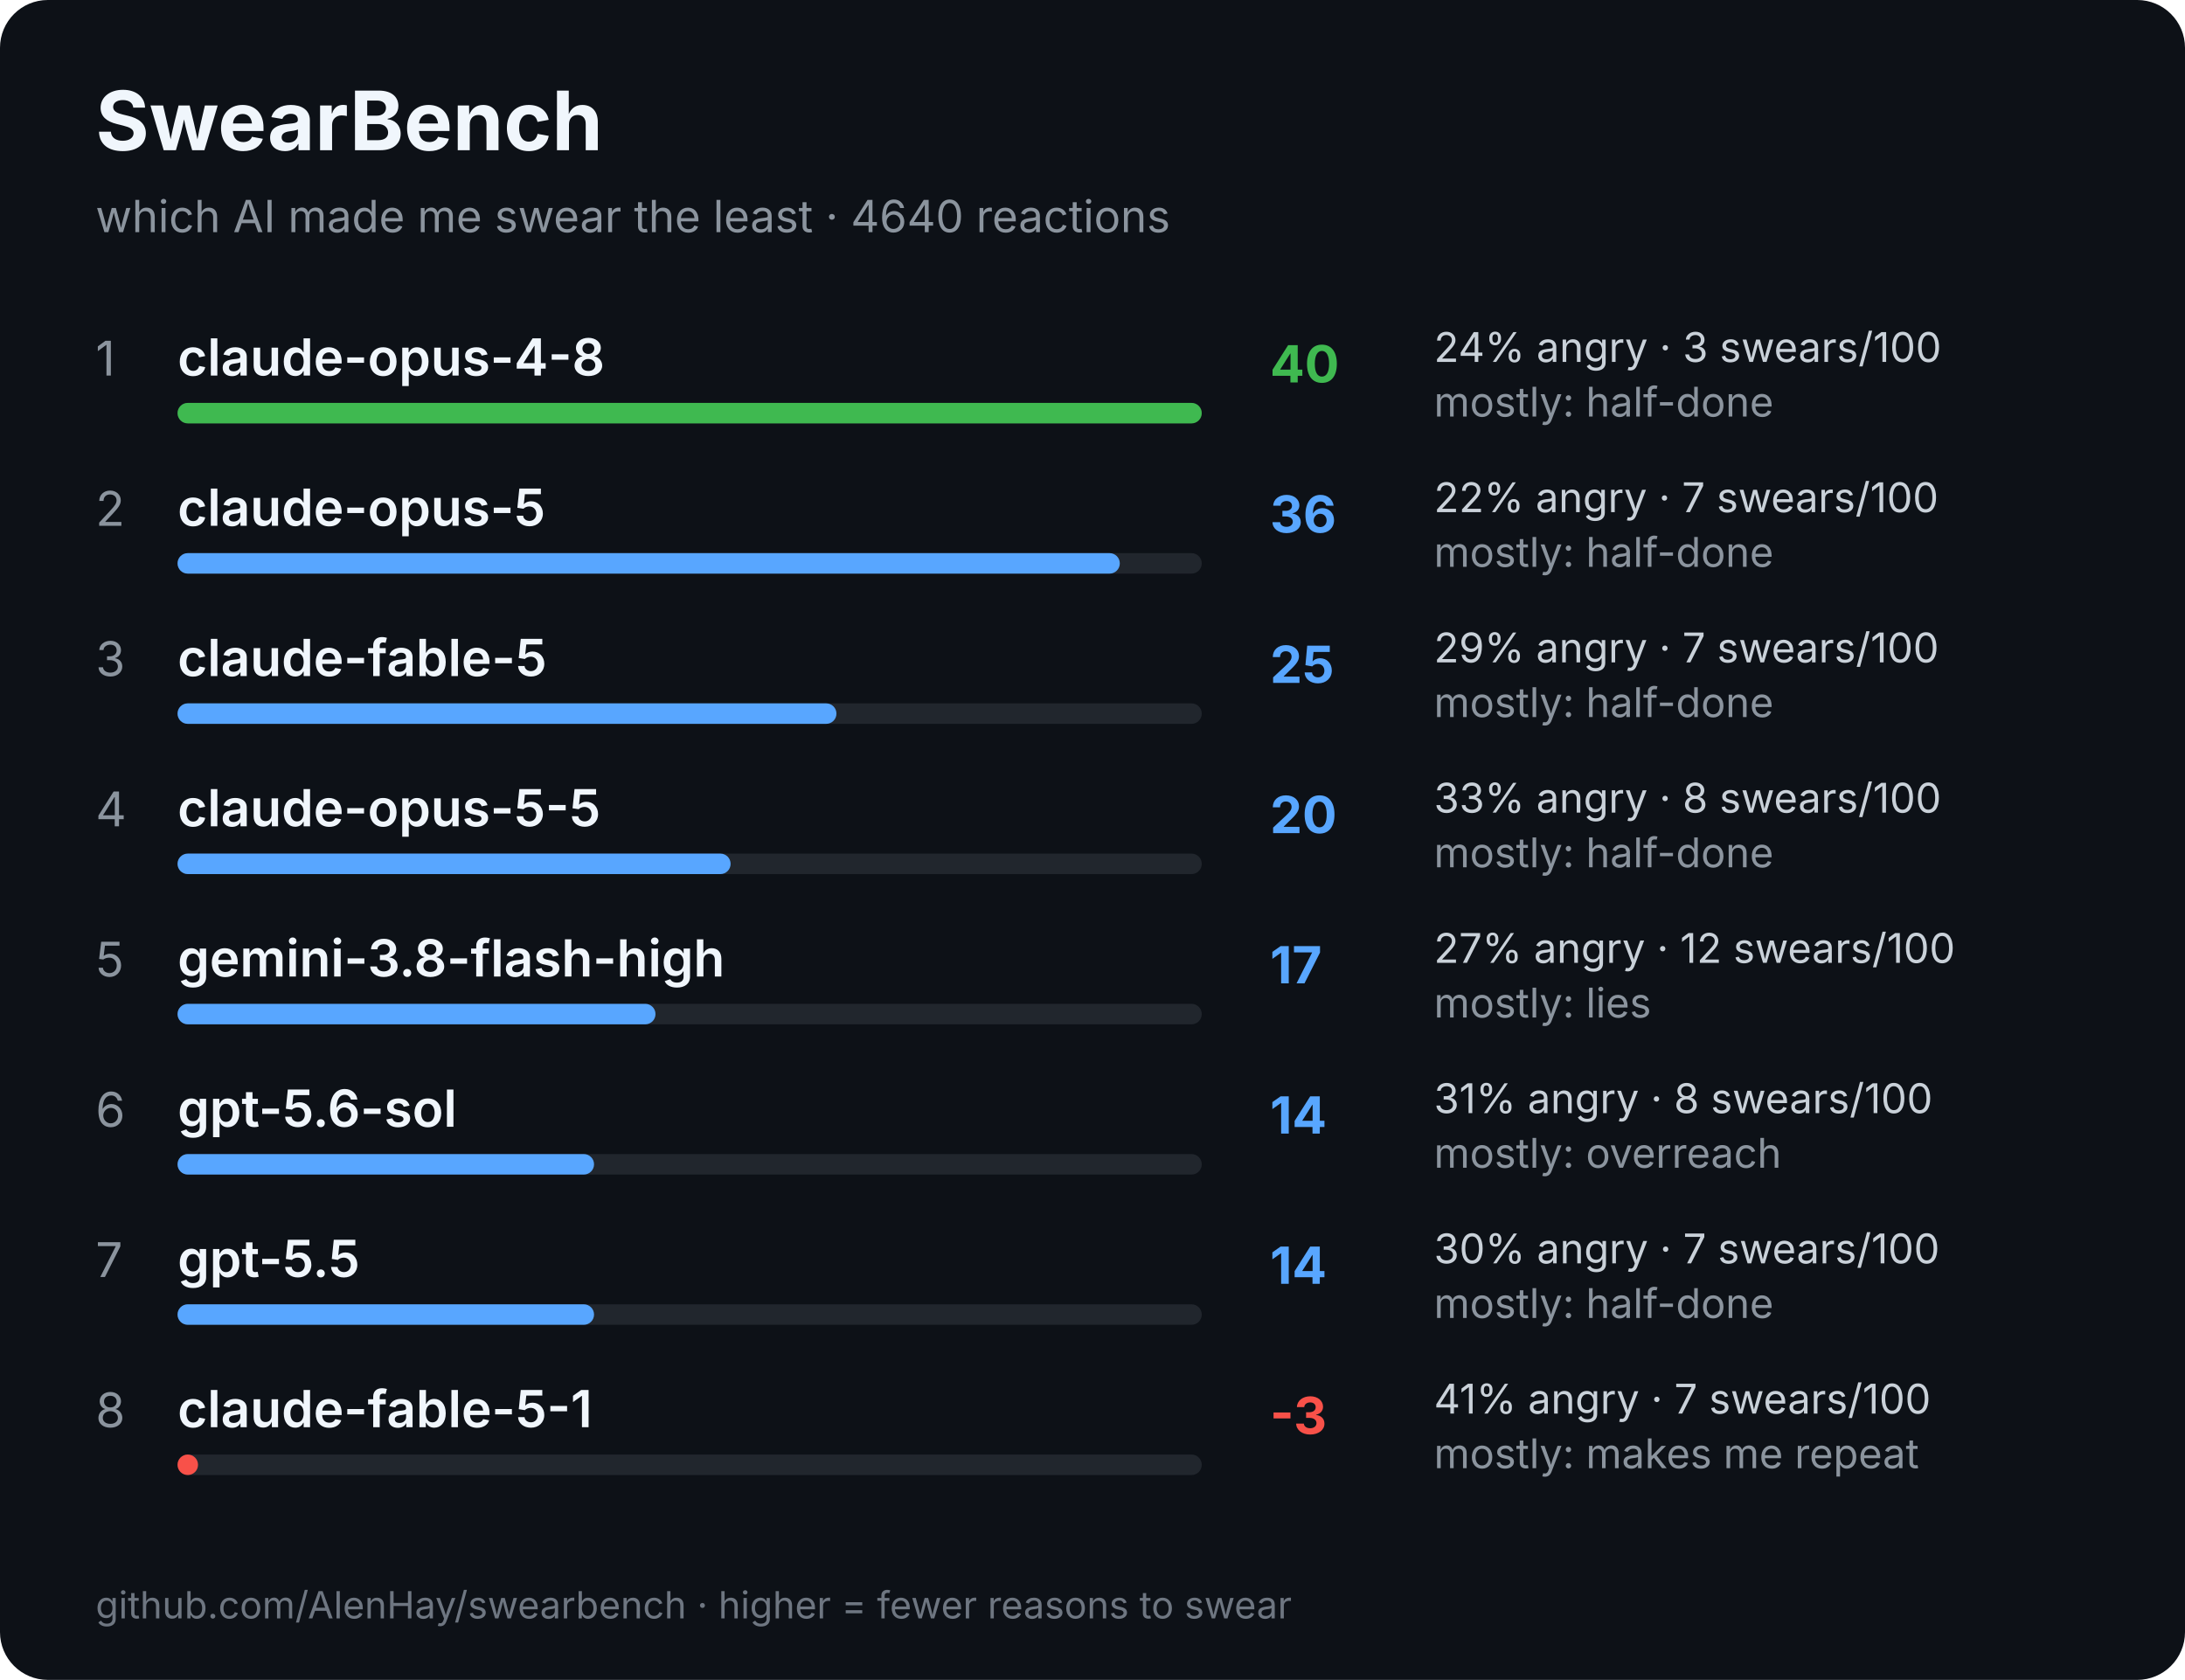
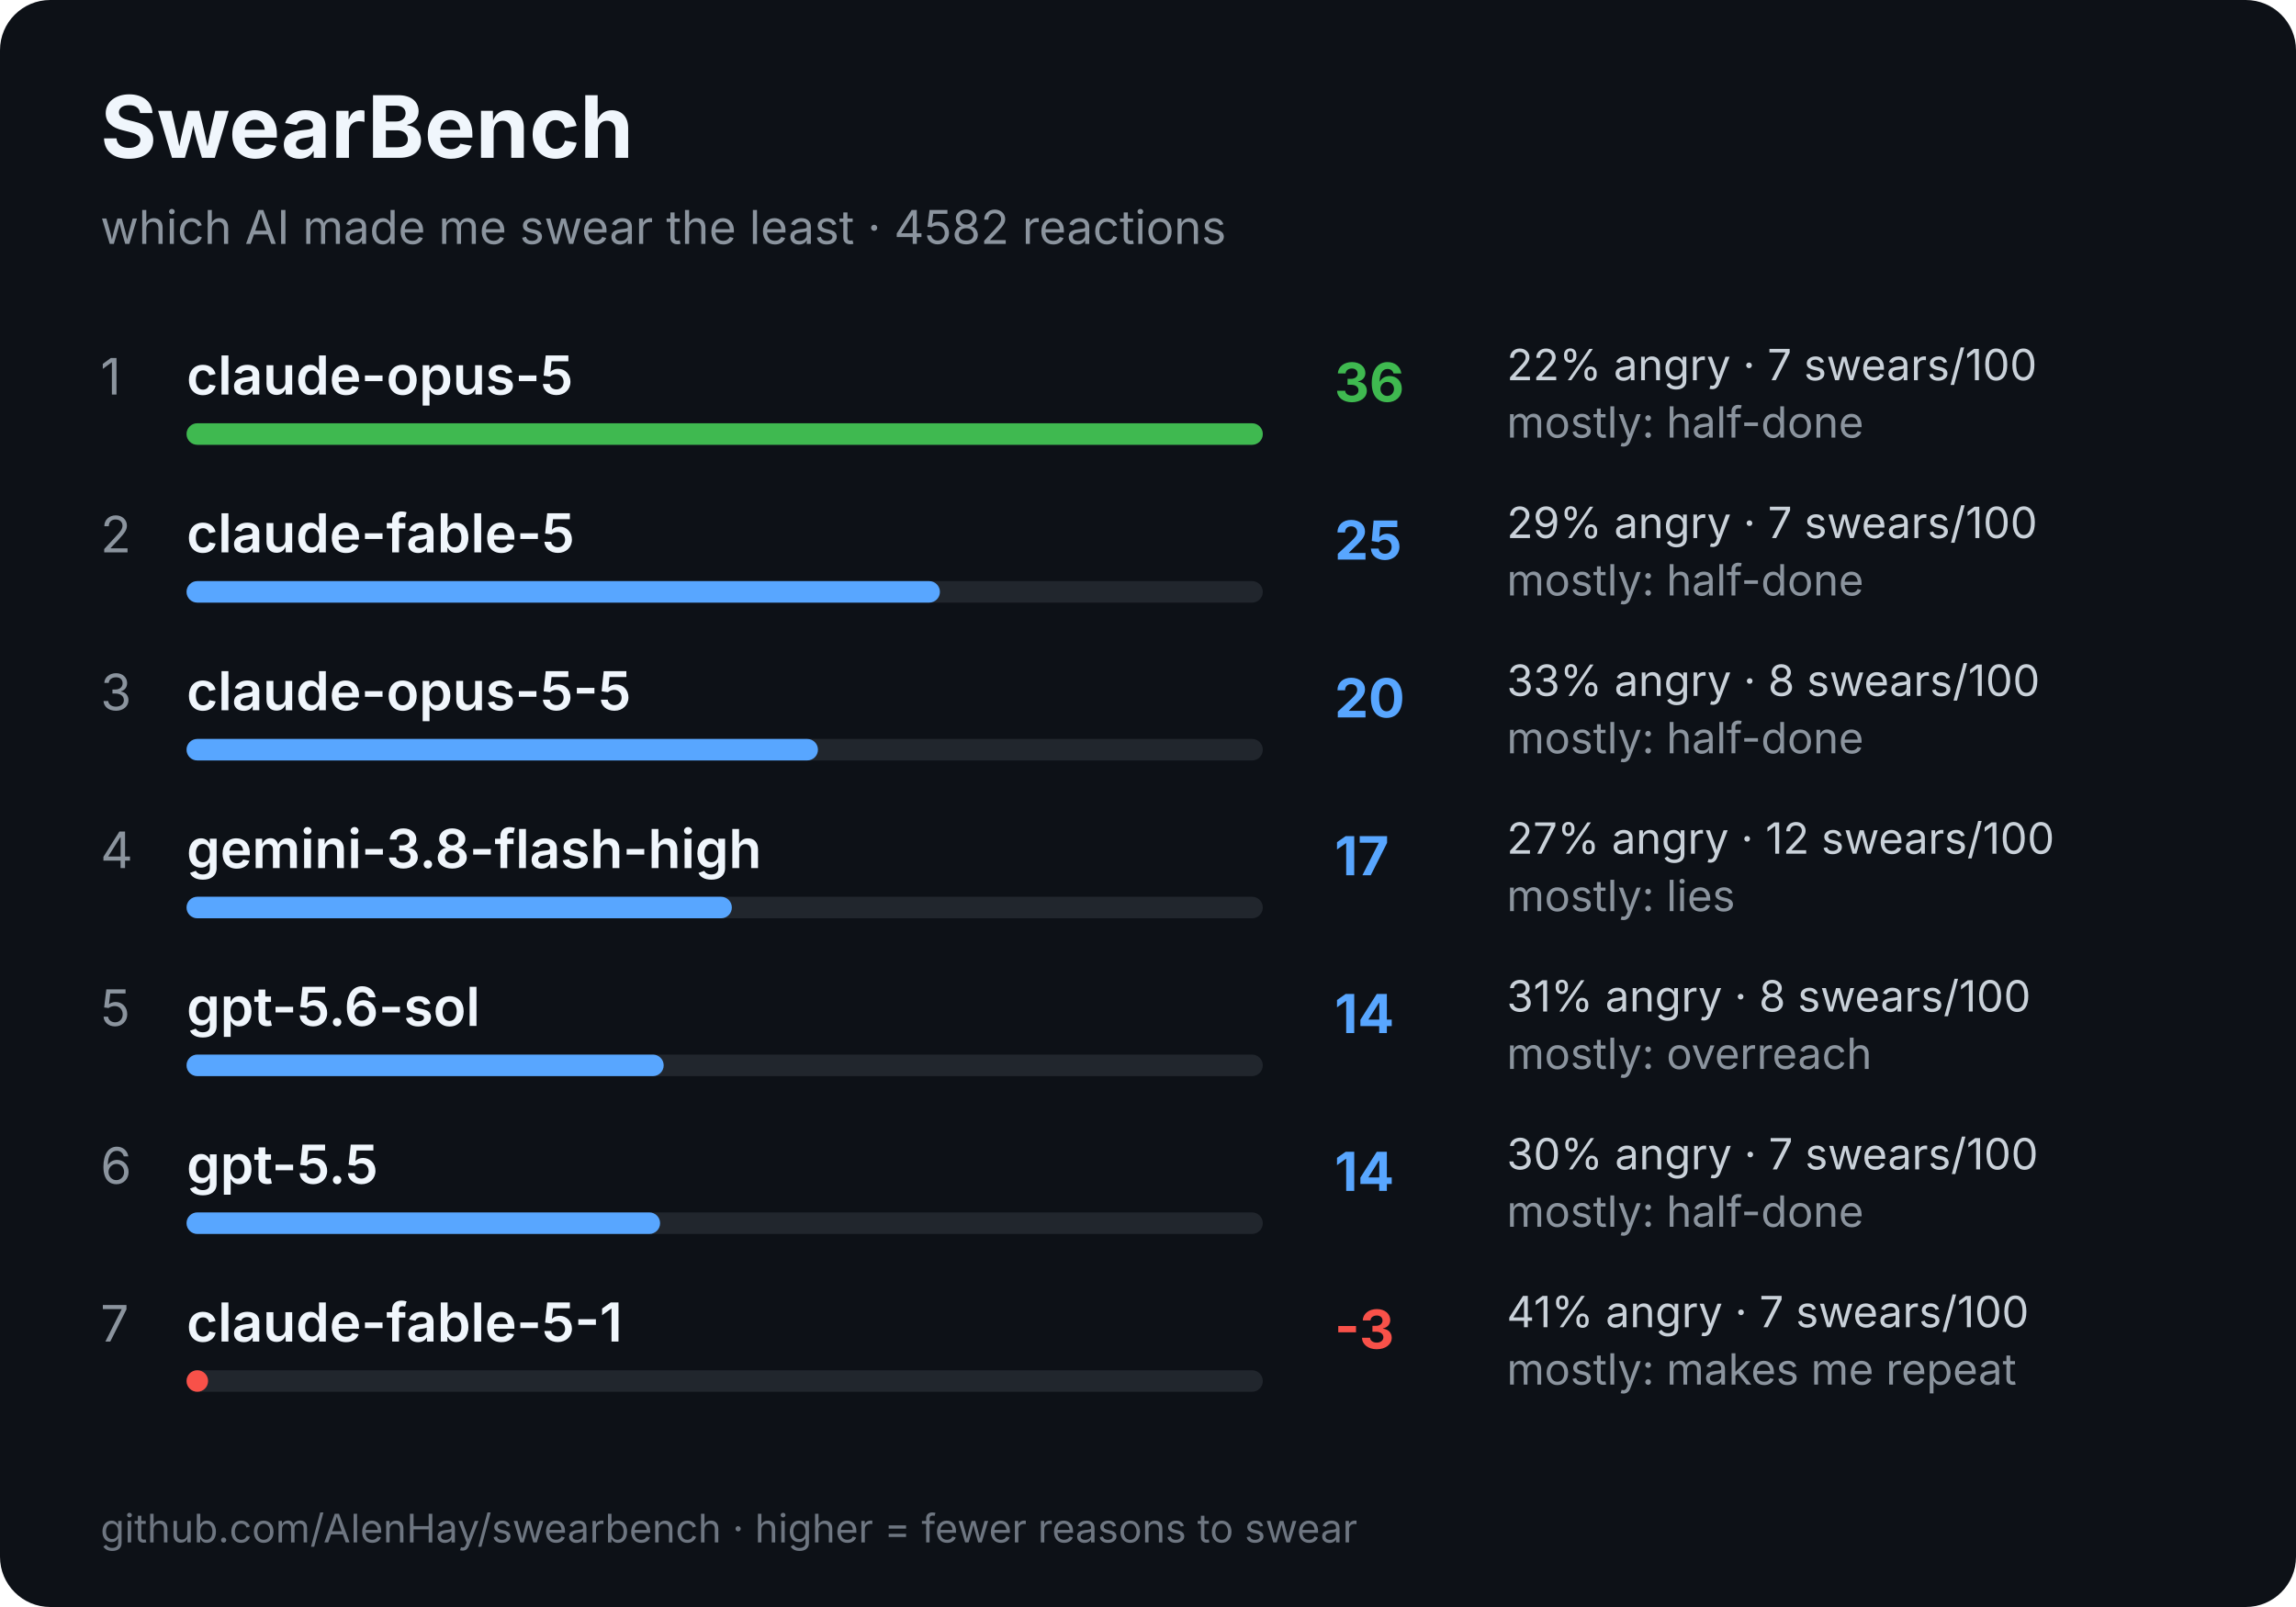
- <svg xmlns="http://www.w3.org/2000/svg" width="640" height="492" viewBox="0 0 640 492" font-family="ui-sans-serif,system-ui,-apple-system,Segoe UI,sans-serif">
-   <rect width="640" height="492" rx="14" fill="#0d1117" />
+ <svg xmlns="http://www.w3.org/2000/svg" width="640" height="448" viewBox="0 0 640 448" font-family="ui-sans-serif,system-ui,-apple-system,Segoe UI,sans-serif">
+   <rect width="640" height="448" rx="14" fill="#0d1117" />
  <text x="28" y="44" font-size="24" font-weight="700" fill="#f0f6fc">SwearBench</text>
-   <text x="28" y="68" font-size="13" fill="#8b949e">which AI made me swear the least · 4640 reactions</text>
+   <text x="28" y="68" font-size="13" fill="#8b949e">which AI made me swear the least · 4582 reactions</text>
  <text x="28" y="110" font-size="14" fill="#8b949e">1</text>
-   <text x="52" y="110" font-size="15" font-weight="600" fill="#f0f6fc">claude-opus-4-8</text>
+   <text x="52" y="110" font-size="15" font-weight="600" fill="#f0f6fc">claude-opus-5</text>
  <rect x="52" y="118" width="300" height="6" rx="3" fill="#21262d" />
  <rect x="52" y="118" width="300" height="6" rx="3" fill="#3fb950" />
-   <text x="372" y="112" font-size="15" font-weight="700" fill="#3fb950">40</text>
-   <text x="420" y="106" font-size="12" fill="#c9d1d9">24% angry · 3 swears/100</text>
+   <text x="372" y="112" font-size="15" font-weight="700" fill="#3fb950">36</text>
+   <text x="420" y="106" font-size="12" fill="#c9d1d9">22% angry · 7 swears/100</text>
  <text x="420" y="122" font-size="12" fill="#8b949e">mostly: half-done</text>
  <text x="28" y="154" font-size="14" fill="#8b949e">2</text>
-   <text x="52" y="154" font-size="15" font-weight="600" fill="#f0f6fc">claude-opus-5</text>
+   <text x="52" y="154" font-size="15" font-weight="600" fill="#f0f6fc">claude-fable-5</text>
  <rect x="52" y="162" width="300" height="6" rx="3" fill="#21262d" />
-   <rect x="52" y="162" width="276" height="6" rx="3" fill="#58a6ff" />
-   <text x="372" y="156" font-size="15" font-weight="700" fill="#58a6ff">36</text>
-   <text x="420" y="150" font-size="12" fill="#c9d1d9">22% angry · 7 swears/100</text>
+   <rect x="52" y="162" width="210" height="6" rx="3" fill="#58a6ff" />
+   <text x="372" y="156" font-size="15" font-weight="700" fill="#58a6ff">25</text>
+   <text x="420" y="150" font-size="12" fill="#c9d1d9">29% angry · 7 swears/100</text>
  <text x="420" y="166" font-size="12" fill="#8b949e">mostly: half-done</text>
  <text x="28" y="198" font-size="14" fill="#8b949e">3</text>
-   <text x="52" y="198" font-size="15" font-weight="600" fill="#f0f6fc">claude-fable-5</text>
+   <text x="52" y="198" font-size="15" font-weight="600" fill="#f0f6fc">claude-opus-5-5</text>
  <rect x="52" y="206" width="300" height="6" rx="3" fill="#21262d" />
-   <rect x="52" y="206" width="193" height="6" rx="3" fill="#58a6ff" />
-   <text x="372" y="200" font-size="15" font-weight="700" fill="#58a6ff">25</text>
-   <text x="420" y="194" font-size="12" fill="#c9d1d9">29% angry · 7 swears/100</text>
+   <rect x="52" y="206" width="176" height="6" rx="3" fill="#58a6ff" />
+   <text x="372" y="200" font-size="15" font-weight="700" fill="#58a6ff">20</text>
+   <text x="420" y="194" font-size="12" fill="#c9d1d9">33% angry · 8 swears/100</text>
  <text x="420" y="210" font-size="12" fill="#8b949e">mostly: half-done</text>
  <text x="28" y="242" font-size="14" fill="#8b949e">4</text>
-   <text x="52" y="242" font-size="15" font-weight="600" fill="#f0f6fc">claude-opus-5-5</text>
+   <text x="52" y="242" font-size="15" font-weight="600" fill="#f0f6fc">gemini-3.8-flash-high</text>
  <rect x="52" y="250" width="300" height="6" rx="3" fill="#21262d" />
-   <rect x="52" y="250" width="162" height="6" rx="3" fill="#58a6ff" />
-   <text x="372" y="244" font-size="15" font-weight="700" fill="#58a6ff">20</text>
-   <text x="420" y="238" font-size="12" fill="#c9d1d9">33% angry · 8 swears/100</text>
-   <text x="420" y="254" font-size="12" fill="#8b949e">mostly: half-done</text>
+   <rect x="52" y="250" width="152" height="6" rx="3" fill="#58a6ff" />
+   <text x="372" y="244" font-size="15" font-weight="700" fill="#58a6ff">17</text>
+   <text x="420" y="238" font-size="12" fill="#c9d1d9">27% angry · 12 swears/100</text>
+   <text x="420" y="254" font-size="12" fill="#8b949e">mostly: lies</text>
  <text x="28" y="286" font-size="14" fill="#8b949e">5</text>
-   <text x="52" y="286" font-size="15" font-weight="600" fill="#f0f6fc">gemini-3.8-flash-high</text>
+   <text x="52" y="286" font-size="15" font-weight="600" fill="#f0f6fc">gpt-5.6-sol</text>
  <rect x="52" y="294" width="300" height="6" rx="3" fill="#21262d" />
-   <rect x="52" y="294" width="140" height="6" rx="3" fill="#58a6ff" />
-   <text x="372" y="288" font-size="15" font-weight="700" fill="#58a6ff">17</text>
-   <text x="420" y="282" font-size="12" fill="#c9d1d9">27% angry · 12 swears/100</text>
-   <text x="420" y="298" font-size="12" fill="#8b949e">mostly: lies</text>
+   <rect x="52" y="294" width="133" height="6" rx="3" fill="#58a6ff" />
+   <text x="372" y="288" font-size="15" font-weight="700" fill="#58a6ff">14</text>
+   <text x="420" y="282" font-size="12" fill="#c9d1d9">31% angry · 8 swears/100</text>
+   <text x="420" y="298" font-size="12" fill="#8b949e">mostly: overreach</text>
  <text x="28" y="330" font-size="14" fill="#8b949e">6</text>
-   <text x="52" y="330" font-size="15" font-weight="600" fill="#f0f6fc">gpt-5.6-sol</text>
+   <text x="52" y="330" font-size="15" font-weight="600" fill="#f0f6fc">gpt-5.5</text>
  <rect x="52" y="338" width="300" height="6" rx="3" fill="#21262d" />
-   <rect x="52" y="338" width="122" height="6" rx="3" fill="#58a6ff" />
+   <rect x="52" y="338" width="132" height="6" rx="3" fill="#58a6ff" />
  <text x="372" y="332" font-size="15" font-weight="700" fill="#58a6ff">14</text>
-   <text x="420" y="326" font-size="12" fill="#c9d1d9">31% angry · 8 swears/100</text>
-   <text x="420" y="342" font-size="12" fill="#8b949e">mostly: overreach</text>
+   <text x="420" y="326" font-size="12" fill="#c9d1d9">30% angry · 7 swears/100</text>
+   <text x="420" y="342" font-size="12" fill="#8b949e">mostly: half-done</text>
  <text x="28" y="374" font-size="14" fill="#8b949e">7</text>
-   <text x="52" y="374" font-size="15" font-weight="600" fill="#f0f6fc">gpt-5.5</text>
+   <text x="52" y="374" font-size="15" font-weight="600" fill="#f0f6fc">claude-fable-5-1</text>
  <rect x="52" y="382" width="300" height="6" rx="3" fill="#21262d" />
-   <rect x="52" y="382" width="122" height="6" rx="3" fill="#58a6ff" />
-   <text x="372" y="376" font-size="15" font-weight="700" fill="#58a6ff">14</text>
-   <text x="420" y="370" font-size="12" fill="#c9d1d9">30% angry · 7 swears/100</text>
-   <text x="420" y="386" font-size="12" fill="#8b949e">mostly: half-done</text>
-   <text x="28" y="418" font-size="14" fill="#8b949e">8</text>
-   <text x="52" y="418" font-size="15" font-weight="600" fill="#f0f6fc">claude-fable-5-1</text>
-   <rect x="52" y="426" width="300" height="6" rx="3" fill="#21262d" />
-   <rect x="52" y="426" width="6" height="6" rx="3" fill="#f85149" />
-   <text x="372" y="420" font-size="15" font-weight="700" fill="#f85149">-3</text>
-   <text x="420" y="414" font-size="12" fill="#c9d1d9">41% angry · 7 swears/100</text>
-   <text x="420" y="430" font-size="12" fill="#8b949e">mostly: makes me repeat</text>
-   <text x="28" y="474" font-size="11" fill="#6e7681">github.com/AlenHay/swearbench · higher = fewer reasons to swear</text>
+   <rect x="52" y="382" width="6" height="6" rx="3" fill="#f85149" />
+   <text x="372" y="376" font-size="15" font-weight="700" fill="#f85149">-3</text>
+   <text x="420" y="370" font-size="12" fill="#c9d1d9">41% angry · 7 swears/100</text>
+   <text x="420" y="386" font-size="12" fill="#8b949e">mostly: makes me repeat</text>
+   <text x="28" y="430" font-size="11" fill="#6e7681">github.com/AlenHay/swearbench · higher = fewer reasons to swear</text>
</svg>
